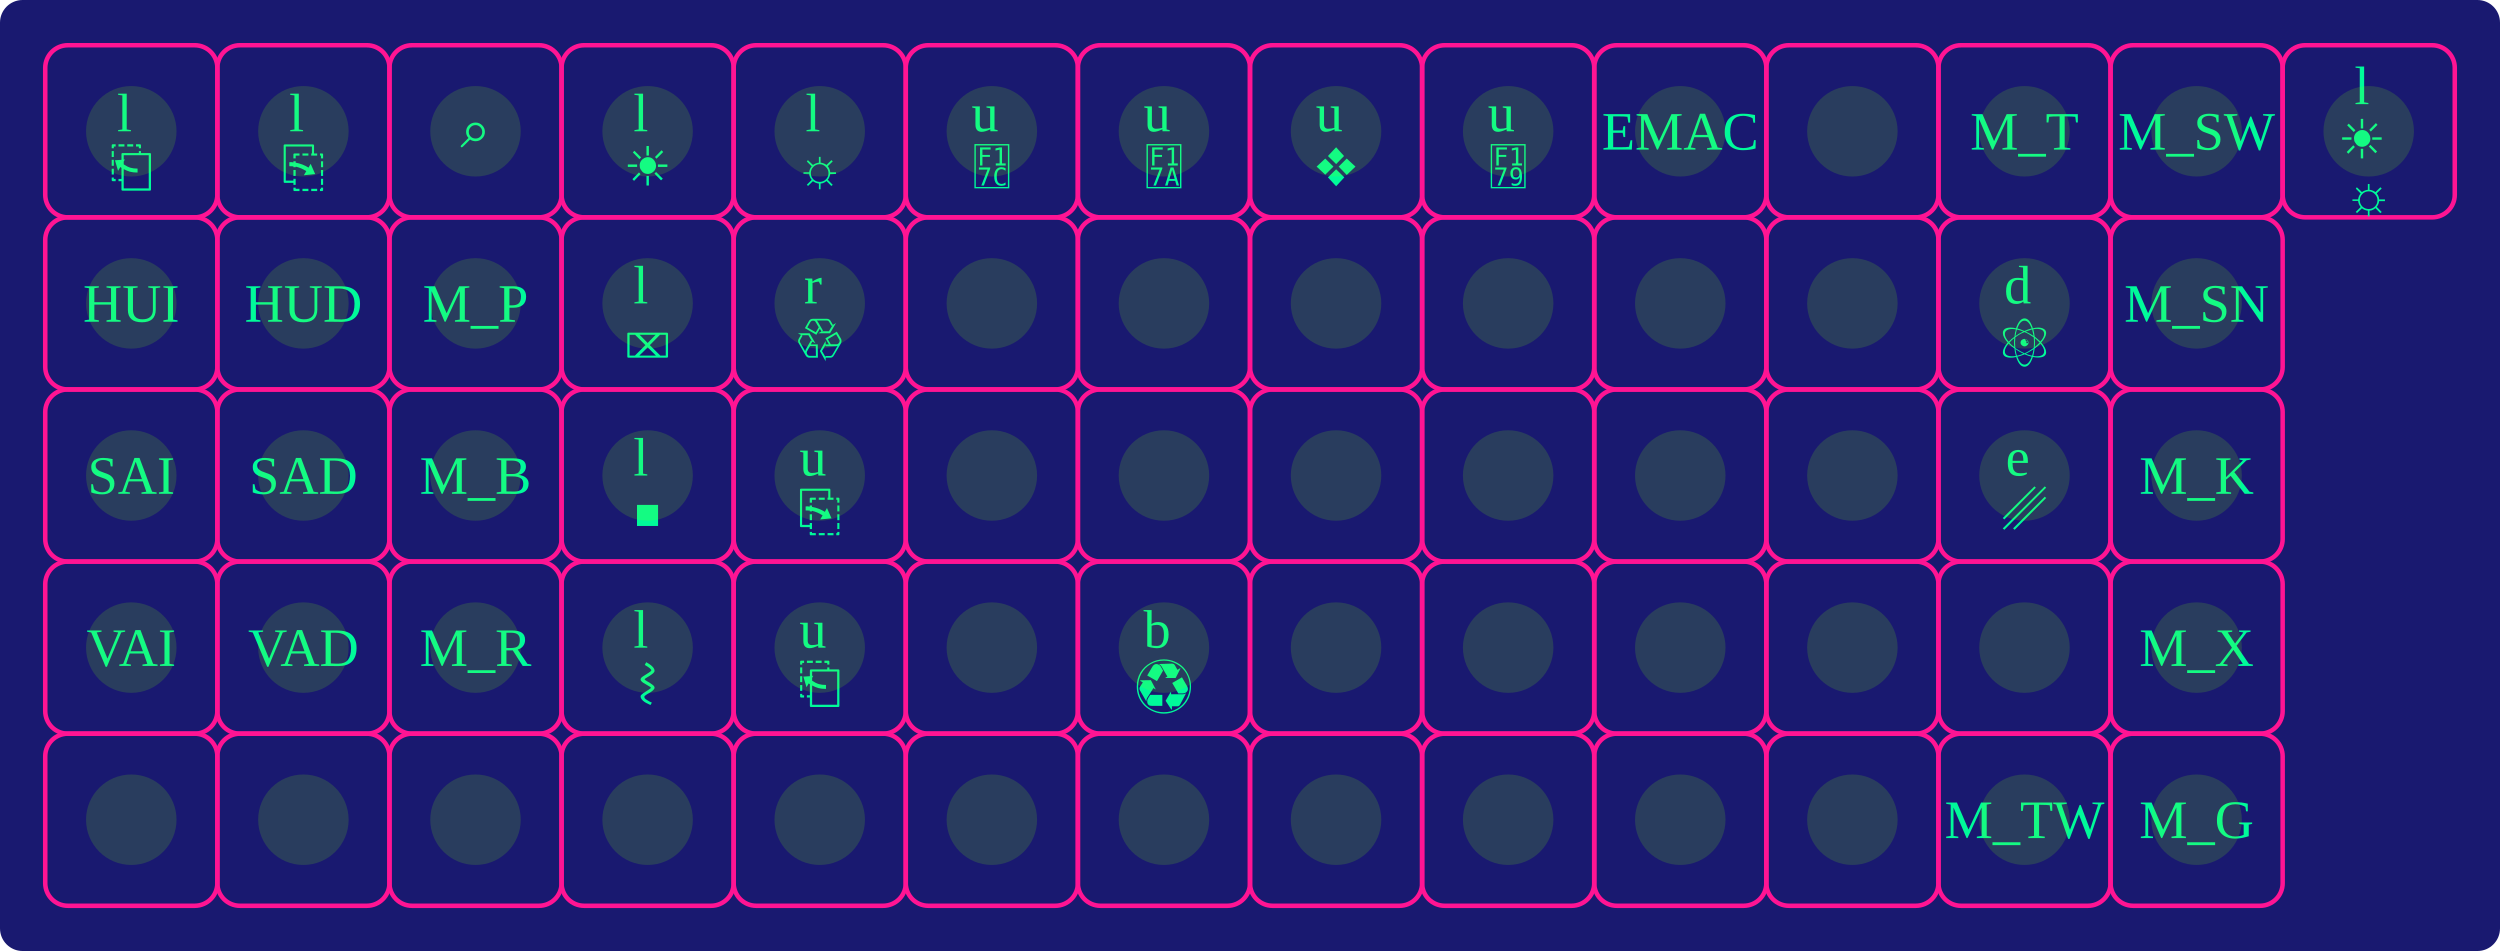
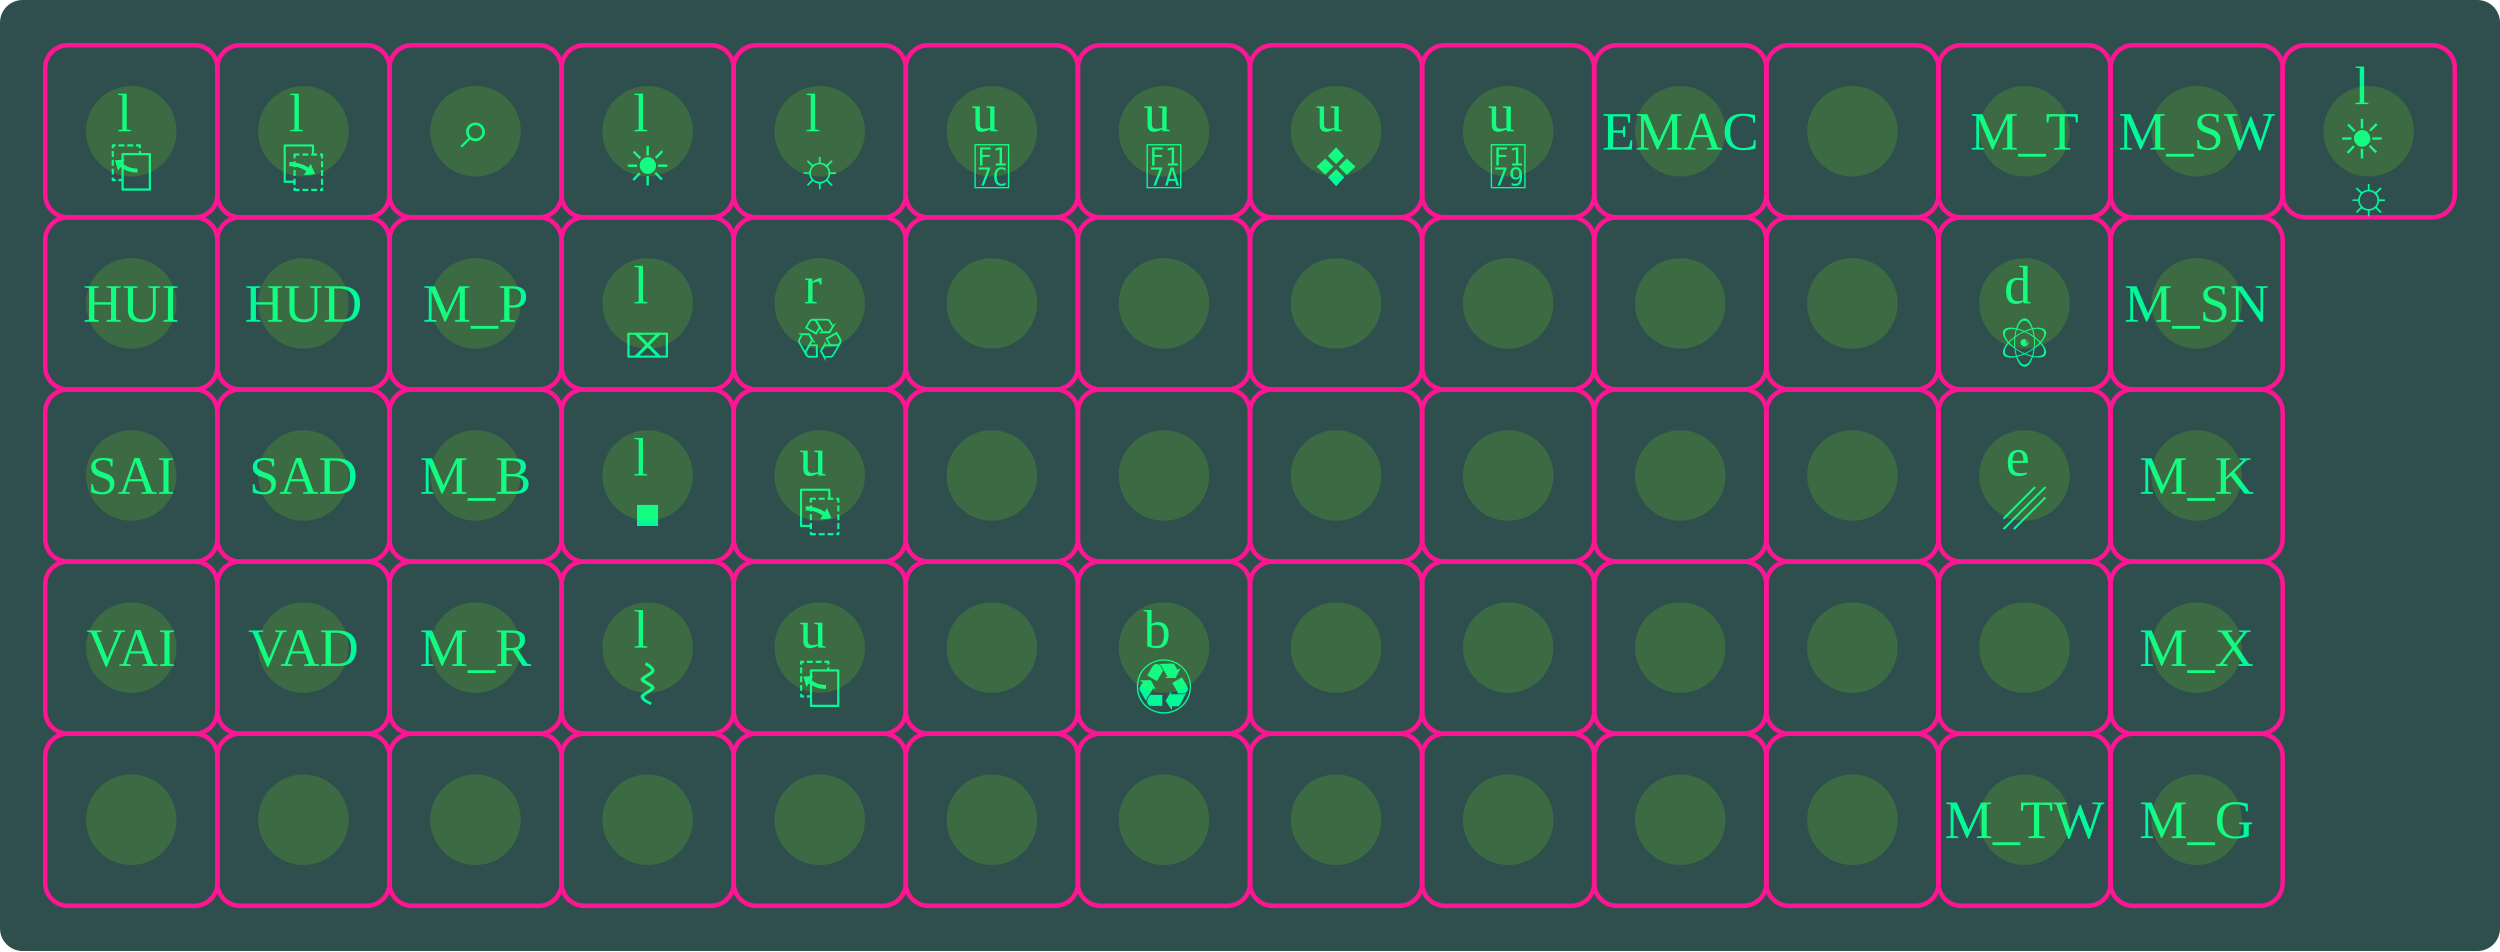
<svg xmlns="http://www.w3.org/2000/svg" width="1381.75" height="525.625" viewBox="-5 -5 276.35 105.125">
  <defs>
</defs>
-   <rect x="-5" y="-5" width="276.35" height="105.125" fill="midnightblue" rx="2.5" ry="2.5" />
+   <rect x="-5" y="-5" width="276.35" height="105.125" fill="darkslategrey" rx="2.5" ry="2.5" />
  <rect x="0.0" y="0.0" width="19.025" height="19.025" rx="2.5" ry="2.5" fill="none" stroke="deeppink" stroke-width="0.5" />
  <rect x="19.025" y="0.0" width="19.025" height="19.025" rx="2.5" ry="2.5" fill="none" stroke="deeppink" stroke-width="0.5" />
  <rect x="38.05" y="0.0" width="19.025" height="19.025" rx="2.5" ry="2.5" fill="none" stroke="deeppink" stroke-width="0.5" />
  <rect x="57.075" y="0.0" width="19.025" height="19.025" rx="2.5" ry="2.5" fill="none" stroke="deeppink" stroke-width="0.5" />
  <rect x="76.1" y="0.0" width="19.025" height="19.025" rx="2.5" ry="2.5" fill="none" stroke="deeppink" stroke-width="0.5" />
  <rect x="95.125" y="0.0" width="19.025" height="19.025" rx="2.5" ry="2.5" fill="none" stroke="deeppink" stroke-width="0.5" />
  <rect x="114.15" y="0.0" width="19.025" height="19.025" rx="2.5" ry="2.5" fill="none" stroke="deeppink" stroke-width="0.5" />
  <rect x="133.175" y="0.0" width="19.025" height="19.025" rx="2.5" ry="2.5" fill="none" stroke="deeppink" stroke-width="0.5" />
  <rect x="152.2" y="0.0" width="19.025" height="19.025" rx="2.5" ry="2.5" fill="none" stroke="deeppink" stroke-width="0.5" />
  <rect x="171.225" y="0.0" width="19.025" height="19.025" rx="2.5" ry="2.5" fill="none" stroke="deeppink" stroke-width="0.5" />
  <rect x="190.25" y="0.0" width="19.025" height="19.025" rx="2.5" ry="2.5" fill="none" stroke="deeppink" stroke-width="0.5" />
  <rect x="209.275" y="0.0" width="19.025" height="19.025" rx="2.5" ry="2.5" fill="none" stroke="deeppink" stroke-width="0.5" />
  <rect x="228.3" y="0.0" width="19.025" height="19.025" rx="2.5" ry="2.5" fill="none" stroke="deeppink" stroke-width="0.5" />
  <rect x="247.325" y="0.0" width="19.025" height="19.025" rx="2.5" ry="2.5" fill="none" stroke="deeppink" stroke-width="0.5" />
  <rect x="0.0" y="19.025" width="19.025" height="19.025" rx="2.5" ry="2.5" fill="none" stroke="deeppink" stroke-width="0.5" />
  <rect x="19.025" y="19.025" width="19.025" height="19.025" rx="2.5" ry="2.5" fill="none" stroke="deeppink" stroke-width="0.5" />
  <rect x="38.05" y="19.025" width="19.025" height="19.025" rx="2.5" ry="2.5" fill="none" stroke="deeppink" stroke-width="0.5" />
  <rect x="57.075" y="19.025" width="19.025" height="19.025" rx="2.5" ry="2.5" fill="none" stroke="deeppink" stroke-width="0.5" />
  <rect x="76.1" y="19.025" width="19.025" height="19.025" rx="2.5" ry="2.5" fill="none" stroke="deeppink" stroke-width="0.5" />
  <rect x="95.125" y="19.025" width="19.025" height="19.025" rx="2.5" ry="2.5" fill="none" stroke="deeppink" stroke-width="0.5" />
  <rect x="114.15" y="19.025" width="19.025" height="19.025" rx="2.5" ry="2.5" fill="none" stroke="deeppink" stroke-width="0.5" />
  <rect x="133.175" y="19.025" width="19.025" height="19.025" rx="2.5" ry="2.5" fill="none" stroke="deeppink" stroke-width="0.5" />
  <rect x="152.2" y="19.025" width="19.025" height="19.025" rx="2.5" ry="2.5" fill="none" stroke="deeppink" stroke-width="0.5" />
  <rect x="171.225" y="19.025" width="19.025" height="19.025" rx="2.5" ry="2.5" fill="none" stroke="deeppink" stroke-width="0.5" />
  <rect x="190.25" y="19.025" width="19.025" height="19.025" rx="2.5" ry="2.5" fill="none" stroke="deeppink" stroke-width="0.5" />
  <rect x="209.275" y="19.025" width="19.025" height="19.025" rx="2.5" ry="2.5" fill="none" stroke="deeppink" stroke-width="0.5" />
  <rect x="228.3" y="19.025" width="19.025" height="19.025" rx="2.5" ry="2.5" fill="none" stroke="deeppink" stroke-width="0.5" />
  <rect x="0.0" y="38.05" width="19.025" height="19.025" rx="2.5" ry="2.5" fill="none" stroke="deeppink" stroke-width="0.5" />
  <rect x="19.025" y="38.05" width="19.025" height="19.025" rx="2.5" ry="2.5" fill="none" stroke="deeppink" stroke-width="0.5" />
  <rect x="38.05" y="38.05" width="19.025" height="19.025" rx="2.5" ry="2.5" fill="none" stroke="deeppink" stroke-width="0.5" />
  <rect x="57.075" y="38.05" width="19.025" height="19.025" rx="2.5" ry="2.5" fill="none" stroke="deeppink" stroke-width="0.5" />
  <rect x="76.1" y="38.05" width="19.025" height="19.025" rx="2.5" ry="2.5" fill="none" stroke="deeppink" stroke-width="0.5" />
  <rect x="95.125" y="38.05" width="19.025" height="19.025" rx="2.5" ry="2.5" fill="none" stroke="deeppink" stroke-width="0.5" />
  <rect x="114.15" y="38.05" width="19.025" height="19.025" rx="2.5" ry="2.5" fill="none" stroke="deeppink" stroke-width="0.5" />
  <rect x="133.175" y="38.05" width="19.025" height="19.025" rx="2.5" ry="2.5" fill="none" stroke="deeppink" stroke-width="0.5" />
  <rect x="152.2" y="38.05" width="19.025" height="19.025" rx="2.5" ry="2.5" fill="none" stroke="deeppink" stroke-width="0.5" />
  <rect x="171.225" y="38.05" width="19.025" height="19.025" rx="2.5" ry="2.5" fill="none" stroke="deeppink" stroke-width="0.5" />
  <rect x="190.25" y="38.05" width="19.025" height="19.025" rx="2.5" ry="2.5" fill="none" stroke="deeppink" stroke-width="0.5" />
  <rect x="209.275" y="38.05" width="19.025" height="19.025" rx="2.5" ry="2.5" fill="none" stroke="deeppink" stroke-width="0.5" />
  <rect x="228.3" y="38.05" width="19.025" height="19.025" rx="2.5" ry="2.5" fill="none" stroke="deeppink" stroke-width="0.5" />
  <rect x="0.0" y="57.075" width="19.025" height="19.025" rx="2.5" ry="2.5" fill="none" stroke="deeppink" stroke-width="0.5" />
  <rect x="19.025" y="57.075" width="19.025" height="19.025" rx="2.5" ry="2.5" fill="none" stroke="deeppink" stroke-width="0.5" />
  <rect x="38.05" y="57.075" width="19.025" height="19.025" rx="2.5" ry="2.5" fill="none" stroke="deeppink" stroke-width="0.5" />
  <rect x="57.075" y="57.075" width="19.025" height="19.025" rx="2.5" ry="2.5" fill="none" stroke="deeppink" stroke-width="0.5" />
  <rect x="76.1" y="57.075" width="19.025" height="19.025" rx="2.5" ry="2.5" fill="none" stroke="deeppink" stroke-width="0.5" />
  <rect x="95.125" y="57.075" width="19.025" height="19.025" rx="2.5" ry="2.5" fill="none" stroke="deeppink" stroke-width="0.5" />
  <rect x="114.15" y="57.075" width="19.025" height="19.025" rx="2.5" ry="2.5" fill="none" stroke="deeppink" stroke-width="0.5" />
  <rect x="133.175" y="57.075" width="19.025" height="19.025" rx="2.5" ry="2.5" fill="none" stroke="deeppink" stroke-width="0.5" />
  <rect x="152.2" y="57.075" width="19.025" height="19.025" rx="2.5" ry="2.5" fill="none" stroke="deeppink" stroke-width="0.5" />
  <rect x="171.225" y="57.075" width="19.025" height="19.025" rx="2.5" ry="2.5" fill="none" stroke="deeppink" stroke-width="0.5" />
  <rect x="190.25" y="57.075" width="19.025" height="19.025" rx="2.5" ry="2.5" fill="none" stroke="deeppink" stroke-width="0.5" />
  <rect x="209.275" y="57.075" width="19.025" height="19.025" rx="2.5" ry="2.5" fill="none" stroke="deeppink" stroke-width="0.5" />
  <rect x="228.3" y="57.075" width="19.025" height="19.025" rx="2.5" ry="2.5" fill="none" stroke="deeppink" stroke-width="0.5" />
  <rect x="0.0" y="76.1" width="19.025" height="19.025" rx="2.5" ry="2.5" fill="none" stroke="deeppink" stroke-width="0.5" />
  <rect x="19.025" y="76.1" width="19.025" height="19.025" rx="2.5" ry="2.5" fill="none" stroke="deeppink" stroke-width="0.5" />
  <rect x="38.05" y="76.1" width="19.025" height="19.025" rx="2.5" ry="2.5" fill="none" stroke="deeppink" stroke-width="0.5" />
  <rect x="57.075" y="76.1" width="19.025" height="19.025" rx="2.5" ry="2.5" fill="none" stroke="deeppink" stroke-width="0.5" />
  <rect x="76.1" y="76.1" width="19.025" height="19.025" rx="2.5" ry="2.5" fill="none" stroke="deeppink" stroke-width="0.5" />
  <rect x="95.125" y="76.1" width="19.025" height="19.025" rx="2.5" ry="2.5" fill="none" stroke="deeppink" stroke-width="0.5" />
  <rect x="114.15" y="76.1" width="19.025" height="19.025" rx="2.5" ry="2.5" fill="none" stroke="deeppink" stroke-width="0.5" />
  <rect x="133.175" y="76.1" width="19.025" height="19.025" rx="2.5" ry="2.5" fill="none" stroke="deeppink" stroke-width="0.5" />
  <rect x="152.2" y="76.1" width="19.025" height="19.025" rx="2.5" ry="2.5" fill="none" stroke="deeppink" stroke-width="0.5" />
  <rect x="171.225" y="76.1" width="19.025" height="19.025" rx="2.5" ry="2.5" fill="none" stroke="deeppink" stroke-width="0.5" />
  <rect x="190.25" y="76.1" width="19.025" height="19.025" rx="2.5" ry="2.5" fill="none" stroke="deeppink" stroke-width="0.5" />
  <rect x="209.275" y="76.1" width="19.025" height="19.025" rx="2.5" ry="2.5" fill="none" stroke="deeppink" stroke-width="0.5" />
  <rect x="228.3" y="76.1" width="19.025" height="19.025" rx="2.5" ry="2.5" fill="none" stroke="deeppink" stroke-width="0.5" />
  <text x="9.512" y="9.512" font-size="6" fill="mediumspringgreen" text-anchor="middle">
    <tspan x="9.512" dy="0.0em">l</tspan>
    <tspan x="9.512" dy="1em">⎗</tspan>
  </text>
  <text x="28.537" y="9.512" font-size="6" fill="mediumspringgreen" text-anchor="middle">
    <tspan x="28.537" dy="0.0em">l</tspan>
    <tspan x="28.537" dy="1em">⎘</tspan>
  </text>
  <text x="47.562" y="9.512" font-size="6" fill="mediumspringgreen" text-anchor="middle" dominant-baseline="central">⌕</text>
  <text x="66.587" y="9.512" font-size="6" fill="mediumspringgreen" text-anchor="middle">
    <tspan x="66.587" dy="0.0em">l</tspan>
    <tspan x="66.587" dy="1em">☀</tspan>
  </text>
  <text x="85.612" y="9.512" font-size="6" fill="mediumspringgreen" text-anchor="middle">
    <tspan x="85.612" dy="0.0em">l</tspan>
    <tspan x="85.612" dy="1em">☼</tspan>
  </text>
  <text x="104.638" y="9.512" font-size="6" fill="mediumspringgreen" text-anchor="middle">
    <tspan x="104.638" dy="0.0em">u</tspan>
    <tspan x="104.638" dy="1em"></tspan>
  </text>
  <text x="123.662" y="9.512" font-size="6" fill="mediumspringgreen" text-anchor="middle">
    <tspan x="123.662" dy="0.0em">u</tspan>
    <tspan x="123.662" dy="1em"></tspan>
  </text>
  <text x="142.687" y="9.512" font-size="6" fill="mediumspringgreen" text-anchor="middle">
    <tspan x="142.687" dy="0.0em">u</tspan>
    <tspan x="142.687" dy="1em">❖</tspan>
  </text>
  <text x="161.712" y="9.512" font-size="6" fill="mediumspringgreen" text-anchor="middle">
    <tspan x="161.712" dy="0.0em">u</tspan>
    <tspan x="161.712" dy="1em"></tspan>
  </text>
  <text x="180.737" y="9.512" font-size="6" fill="mediumspringgreen" text-anchor="middle" dominant-baseline="central">EMAC</text>
  <text x="199.762" y="9.512" font-size="6" fill="mediumspringgreen" text-anchor="middle" dominant-baseline="central" />
  <text x="218.787" y="9.512" font-size="6" fill="mediumspringgreen" text-anchor="middle" dominant-baseline="central">M_T</text>
  <text x="237.812" y="9.512" font-size="6" fill="mediumspringgreen" text-anchor="middle" dominant-baseline="central">M_SW</text>
  <text x="256.837" y="9.512" font-size="6" fill="mediumspringgreen" text-anchor="middle">
    <tspan x="256.837" dy="-0.5em">l</tspan>
    <tspan x="256.837" dy="1em">☀</tspan>
    <tspan x="256.837" dy="1em">☼</tspan>
  </text>
  <text x="9.512" y="28.537" font-size="6" fill="mediumspringgreen" text-anchor="middle" dominant-baseline="central">HUI</text>
  <text x="28.537" y="28.537" font-size="6" fill="mediumspringgreen" text-anchor="middle" dominant-baseline="central">HUD</text>
  <text x="47.562" y="28.537" font-size="6" fill="mediumspringgreen" text-anchor="middle" dominant-baseline="central">M_P</text>
  <text x="66.587" y="28.537" font-size="6" fill="mediumspringgreen" text-anchor="middle">
    <tspan x="66.587" dy="0.0em">l</tspan>
    <tspan x="66.587" dy="1em">⌧</tspan>
  </text>
  <text x="85.612" y="28.537" font-size="6" fill="mediumspringgreen" text-anchor="middle">
    <tspan x="85.612" dy="0.0em">r</tspan>
    <tspan x="85.612" dy="1em">♲</tspan>
  </text>
  <text x="104.638" y="28.537" font-size="6" fill="mediumspringgreen" text-anchor="middle" dominant-baseline="central" />
  <text x="123.662" y="28.537" font-size="6" fill="mediumspringgreen" text-anchor="middle" dominant-baseline="central" />
  <text x="142.687" y="28.537" font-size="6" fill="mediumspringgreen" text-anchor="middle" dominant-baseline="central" />
  <text x="161.712" y="28.537" font-size="6" fill="mediumspringgreen" text-anchor="middle" dominant-baseline="central" />
  <text x="180.737" y="28.537" font-size="6" fill="mediumspringgreen" text-anchor="middle" dominant-baseline="central" />
  <text x="199.762" y="28.537" font-size="6" fill="mediumspringgreen" text-anchor="middle" dominant-baseline="central" />
  <text x="218.787" y="28.537" font-size="6" fill="mediumspringgreen" text-anchor="middle">
    <tspan x="218.787" dy="0.0em">d</tspan>
    <tspan x="218.787" dy="1em">⚛</tspan>
  </text>
  <text x="237.812" y="28.537" font-size="6" fill="mediumspringgreen" text-anchor="middle" dominant-baseline="central">M_SN</text>
  <text x="9.512" y="47.562" font-size="6" fill="mediumspringgreen" text-anchor="middle" dominant-baseline="central">SAI</text>
  <text x="28.537" y="47.562" font-size="6" fill="mediumspringgreen" text-anchor="middle" dominant-baseline="central">SAD</text>
  <text x="47.562" y="47.562" font-size="6" fill="mediumspringgreen" text-anchor="middle" dominant-baseline="central">M_B</text>
  <text x="66.587" y="47.562" font-size="6" fill="mediumspringgreen" text-anchor="middle">
    <tspan x="66.587" dy="0.0em">l</tspan>
    <tspan x="66.587" dy="1em">⏹</tspan>
  </text>
  <text x="85.612" y="47.562" font-size="6" fill="mediumspringgreen" text-anchor="middle">
    <tspan x="85.612" dy="0.0em">u</tspan>
    <tspan x="85.612" dy="1em">⎘</tspan>
  </text>
  <text x="104.638" y="47.562" font-size="6" fill="mediumspringgreen" text-anchor="middle" dominant-baseline="central" />
  <text x="123.662" y="47.562" font-size="6" fill="mediumspringgreen" text-anchor="middle" dominant-baseline="central" />
  <text x="142.687" y="47.562" font-size="6" fill="mediumspringgreen" text-anchor="middle" dominant-baseline="central" />
  <text x="161.712" y="47.562" font-size="6" fill="mediumspringgreen" text-anchor="middle" dominant-baseline="central" />
  <text x="180.737" y="47.562" font-size="6" fill="mediumspringgreen" text-anchor="middle" dominant-baseline="central" />
  <text x="199.762" y="47.562" font-size="6" fill="mediumspringgreen" text-anchor="middle" dominant-baseline="central" />
  <text x="218.787" y="47.562" font-size="6" fill="mediumspringgreen" text-anchor="middle">
    <tspan x="218.787" dy="0.0em">e</tspan>
    <tspan x="218.787" dy="1em">␥</tspan>
  </text>
  <text x="237.812" y="47.562" font-size="6" fill="mediumspringgreen" text-anchor="middle" dominant-baseline="central">M_K</text>
  <text x="9.512" y="66.587" font-size="6" fill="mediumspringgreen" text-anchor="middle" dominant-baseline="central">VAI</text>
  <text x="28.537" y="66.587" font-size="6" fill="mediumspringgreen" text-anchor="middle" dominant-baseline="central">VAD</text>
  <text x="47.562" y="66.587" font-size="6" fill="mediumspringgreen" text-anchor="middle" dominant-baseline="central">M_R</text>
  <text x="66.587" y="66.587" font-size="6" fill="mediumspringgreen" text-anchor="middle">
    <tspan x="66.587" dy="0.0em">l</tspan>
    <tspan x="66.587" dy="1em">⌇</tspan>
  </text>
  <text x="85.612" y="66.587" font-size="6" fill="mediumspringgreen" text-anchor="middle">
    <tspan x="85.612" dy="0.0em">u</tspan>
    <tspan x="85.612" dy="1em">⎗</tspan>
  </text>
  <text x="104.638" y="66.587" font-size="6" fill="mediumspringgreen" text-anchor="middle" dominant-baseline="central" />
  <text x="123.662" y="66.587" font-size="6" fill="mediumspringgreen" text-anchor="middle">
    <tspan x="123.662" dy="0.0em">b</tspan>
    <tspan x="123.662" dy="1em">♽</tspan>
  </text>
  <text x="142.687" y="66.587" font-size="6" fill="mediumspringgreen" text-anchor="middle" dominant-baseline="central" />
  <text x="161.712" y="66.587" font-size="6" fill="mediumspringgreen" text-anchor="middle" dominant-baseline="central" />
  <text x="180.737" y="66.587" font-size="6" fill="mediumspringgreen" text-anchor="middle" dominant-baseline="central" />
  <text x="199.762" y="66.587" font-size="6" fill="mediumspringgreen" text-anchor="middle" dominant-baseline="central" />
  <text x="218.787" y="66.587" font-size="6" fill="mediumspringgreen" text-anchor="middle" dominant-baseline="central" />
  <text x="237.812" y="66.587" font-size="6" fill="mediumspringgreen" text-anchor="middle" dominant-baseline="central">M_X</text>
  <text x="9.512" y="85.612" font-size="6" fill="mediumspringgreen" text-anchor="middle" dominant-baseline="central" />
  <text x="28.537" y="85.612" font-size="6" fill="mediumspringgreen" text-anchor="middle" dominant-baseline="central" />
  <text x="47.562" y="85.612" font-size="6" fill="mediumspringgreen" text-anchor="middle" dominant-baseline="central" />
  <text x="66.587" y="85.612" font-size="6" fill="mediumspringgreen" text-anchor="middle" dominant-baseline="central" />
  <text x="85.612" y="85.612" font-size="6" fill="mediumspringgreen" text-anchor="middle" dominant-baseline="central" />
  <text x="104.638" y="85.612" font-size="6" fill="mediumspringgreen" text-anchor="middle" dominant-baseline="central" />
  <text x="123.662" y="85.612" font-size="6" fill="mediumspringgreen" text-anchor="middle" dominant-baseline="central" />
  <text x="142.687" y="85.612" font-size="6" fill="mediumspringgreen" text-anchor="middle" dominant-baseline="central" />
  <text x="161.712" y="85.612" font-size="6" fill="mediumspringgreen" text-anchor="middle" dominant-baseline="central" />
  <text x="180.737" y="85.612" font-size="6" fill="mediumspringgreen" text-anchor="middle" dominant-baseline="central" />
  <text x="199.762" y="85.612" font-size="6" fill="mediumspringgreen" text-anchor="middle" dominant-baseline="central" />
  <text x="218.787" y="85.612" font-size="6" fill="mediumspringgreen" text-anchor="middle" dominant-baseline="central">M_TW</text>
  <text x="237.812" y="85.612" font-size="6" fill="mediumspringgreen" text-anchor="middle" dominant-baseline="central">M_G</text>
  <circle cx="9.512" cy="9.512" r="5" fill="chartreuse" stroke="none" opacity="0.16" stroke-width="0.5">
</circle>
  <circle cx="28.537" cy="9.512" r="5" fill="chartreuse" stroke="none" opacity="0.16" stroke-width="0.5">
</circle>
  <circle cx="47.562" cy="9.512" r="5" fill="chartreuse" stroke="none" opacity="0.16" stroke-width="0.5">
</circle>
  <circle cx="66.587" cy="9.512" r="5" fill="chartreuse" stroke="none" opacity="0.16" stroke-width="0.5">
</circle>
  <circle cx="85.612" cy="9.512" r="5" fill="chartreuse" stroke="none" opacity="0.16" stroke-width="0.5">
</circle>
  <circle cx="104.638" cy="9.512" r="5" fill="chartreuse" stroke="none" opacity="0.16" stroke-width="0.5">
</circle>
  <circle cx="123.662" cy="9.512" r="5" fill="chartreuse" stroke="none" opacity="0.16" stroke-width="0.5">
</circle>
  <circle cx="142.687" cy="9.512" r="5" fill="chartreuse" stroke="none" opacity="0.16" stroke-width="0.5">
</circle>
  <circle cx="161.712" cy="9.512" r="5" fill="chartreuse" stroke="none" opacity="0.16" stroke-width="0.5">
</circle>
  <circle cx="180.737" cy="9.512" r="5" fill="chartreuse" stroke="none" opacity="0.16" stroke-width="0.5">
</circle>
  <circle cx="199.762" cy="9.512" r="5" fill="chartreuse" stroke="none" opacity="0.16" stroke-width="0.5">
</circle>
  <circle cx="218.787" cy="9.512" r="5" fill="chartreuse" stroke="none" opacity="0.16" stroke-width="0.5">
</circle>
  <circle cx="237.812" cy="9.512" r="5" fill="chartreuse" stroke="none" opacity="0.16" stroke-width="0.5">
</circle>
  <circle cx="256.837" cy="9.512" r="5" fill="chartreuse" stroke="none" opacity="0.16" stroke-width="0.5">
</circle>
  <circle cx="9.512" cy="28.537" r="5" fill="chartreuse" stroke="none" opacity="0.16" stroke-width="0.5">
</circle>
  <circle cx="28.537" cy="28.537" r="5" fill="chartreuse" stroke="none" opacity="0.16" stroke-width="0.5">
</circle>
  <circle cx="47.562" cy="28.537" r="5" fill="chartreuse" stroke="none" opacity="0.16" stroke-width="0.5">
</circle>
  <circle cx="66.587" cy="28.537" r="5" fill="chartreuse" stroke="none" opacity="0.16" stroke-width="0.5">
</circle>
  <circle cx="85.612" cy="28.537" r="5" fill="chartreuse" stroke="none" opacity="0.16" stroke-width="0.5">
</circle>
  <circle cx="104.638" cy="28.537" r="5" fill="chartreuse" stroke="none" opacity="0.16" stroke-width="0.5">
</circle>
  <circle cx="123.662" cy="28.537" r="5" fill="chartreuse" stroke="none" opacity="0.16" stroke-width="0.5">
</circle>
  <circle cx="142.687" cy="28.537" r="5" fill="chartreuse" stroke="none" opacity="0.16" stroke-width="0.5">
</circle>
  <circle cx="161.712" cy="28.537" r="5" fill="chartreuse" stroke="none" opacity="0.16" stroke-width="0.5">
</circle>
  <circle cx="180.737" cy="28.537" r="5" fill="chartreuse" stroke="none" opacity="0.16" stroke-width="0.5">
</circle>
  <circle cx="199.762" cy="28.537" r="5" fill="chartreuse" stroke="none" opacity="0.16" stroke-width="0.5">
</circle>
  <circle cx="218.787" cy="28.537" r="5" fill="chartreuse" stroke="none" opacity="0.16" stroke-width="0.5">
</circle>
  <circle cx="237.812" cy="28.537" r="5" fill="chartreuse" stroke="none" opacity="0.16" stroke-width="0.5">
</circle>
  <circle cx="9.512" cy="47.562" r="5" fill="chartreuse" stroke="none" opacity="0.16" stroke-width="0.5">
</circle>
  <circle cx="28.537" cy="47.562" r="5" fill="chartreuse" stroke="none" opacity="0.16" stroke-width="0.5">
</circle>
  <circle cx="47.562" cy="47.562" r="5" fill="chartreuse" stroke="none" opacity="0.16" stroke-width="0.5">
</circle>
  <circle cx="66.587" cy="47.562" r="5" fill="chartreuse" stroke="none" opacity="0.16" stroke-width="0.5">
</circle>
  <circle cx="85.612" cy="47.562" r="5" fill="chartreuse" stroke="none" opacity="0.16" stroke-width="0.5">
</circle>
  <circle cx="104.638" cy="47.562" r="5" fill="chartreuse" stroke="none" opacity="0.16" stroke-width="0.5">
</circle>
  <circle cx="123.662" cy="47.562" r="5" fill="chartreuse" stroke="none" opacity="0.16" stroke-width="0.5">
</circle>
  <circle cx="142.687" cy="47.562" r="5" fill="chartreuse" stroke="none" opacity="0.16" stroke-width="0.5">
</circle>
  <circle cx="161.712" cy="47.562" r="5" fill="chartreuse" stroke="none" opacity="0.16" stroke-width="0.5">
</circle>
  <circle cx="180.737" cy="47.562" r="5" fill="chartreuse" stroke="none" opacity="0.16" stroke-width="0.5">
</circle>
  <circle cx="199.762" cy="47.562" r="5" fill="chartreuse" stroke="none" opacity="0.16" stroke-width="0.5">
</circle>
  <circle cx="218.787" cy="47.562" r="5" fill="chartreuse" stroke="none" opacity="0.16" stroke-width="0.5">
</circle>
  <circle cx="237.812" cy="47.562" r="5" fill="chartreuse" stroke="none" opacity="0.16" stroke-width="0.5">
</circle>
  <circle cx="9.512" cy="66.587" r="5" fill="chartreuse" stroke="none" opacity="0.16" stroke-width="0.5">
</circle>
  <circle cx="28.537" cy="66.587" r="5" fill="chartreuse" stroke="none" opacity="0.16" stroke-width="0.5">
</circle>
  <circle cx="47.562" cy="66.587" r="5" fill="chartreuse" stroke="none" opacity="0.16" stroke-width="0.5">
</circle>
  <circle cx="66.587" cy="66.587" r="5" fill="chartreuse" stroke="none" opacity="0.16" stroke-width="0.5">
</circle>
  <circle cx="85.612" cy="66.587" r="5" fill="chartreuse" stroke="none" opacity="0.16" stroke-width="0.5">
</circle>
  <circle cx="104.638" cy="66.587" r="5" fill="chartreuse" stroke="none" opacity="0.16" stroke-width="0.5">
</circle>
  <circle cx="123.662" cy="66.587" r="5" fill="chartreuse" stroke="none" opacity="0.16" stroke-width="0.5">
</circle>
  <circle cx="142.687" cy="66.587" r="5" fill="chartreuse" stroke="none" opacity="0.16" stroke-width="0.5">
</circle>
  <circle cx="161.712" cy="66.587" r="5" fill="chartreuse" stroke="none" opacity="0.16" stroke-width="0.5">
</circle>
  <circle cx="180.737" cy="66.587" r="5" fill="chartreuse" stroke="none" opacity="0.16" stroke-width="0.5">
</circle>
  <circle cx="199.762" cy="66.587" r="5" fill="chartreuse" stroke="none" opacity="0.16" stroke-width="0.5">
</circle>
  <circle cx="218.787" cy="66.587" r="5" fill="chartreuse" stroke="none" opacity="0.16" stroke-width="0.5">
</circle>
  <circle cx="237.812" cy="66.587" r="5" fill="chartreuse" stroke="none" opacity="0.16" stroke-width="0.5">
</circle>
  <circle cx="9.512" cy="85.612" r="5" fill="chartreuse" stroke="none" opacity="0.16" stroke-width="0.5">
</circle>
  <circle cx="28.537" cy="85.612" r="5" fill="chartreuse" stroke="none" opacity="0.16" stroke-width="0.5">
</circle>
  <circle cx="47.562" cy="85.612" r="5" fill="chartreuse" stroke="none" opacity="0.16" stroke-width="0.5">
</circle>
  <circle cx="66.587" cy="85.612" r="5" fill="chartreuse" stroke="none" opacity="0.16" stroke-width="0.5">
</circle>
  <circle cx="85.612" cy="85.612" r="5" fill="chartreuse" stroke="none" opacity="0.16" stroke-width="0.5">
</circle>
  <circle cx="104.638" cy="85.612" r="5" fill="chartreuse" stroke="none" opacity="0.16" stroke-width="0.5">
</circle>
  <circle cx="123.662" cy="85.612" r="5" fill="chartreuse" stroke="none" opacity="0.16" stroke-width="0.5">
</circle>
  <circle cx="142.687" cy="85.612" r="5" fill="chartreuse" stroke="none" opacity="0.16" stroke-width="0.5">
</circle>
  <circle cx="161.712" cy="85.612" r="5" fill="chartreuse" stroke="none" opacity="0.16" stroke-width="0.5">
</circle>
  <circle cx="180.737" cy="85.612" r="5" fill="chartreuse" stroke="none" opacity="0.16" stroke-width="0.5">
</circle>
  <circle cx="199.762" cy="85.612" r="5" fill="chartreuse" stroke="none" opacity="0.16" stroke-width="0.5">
</circle>
  <circle cx="218.787" cy="85.612" r="5" fill="chartreuse" stroke="none" opacity="0.16" stroke-width="0.5">
</circle>
  <circle cx="237.812" cy="85.612" r="5" fill="chartreuse" stroke="none" opacity="0.16" stroke-width="0.5">
</circle>
</svg>
